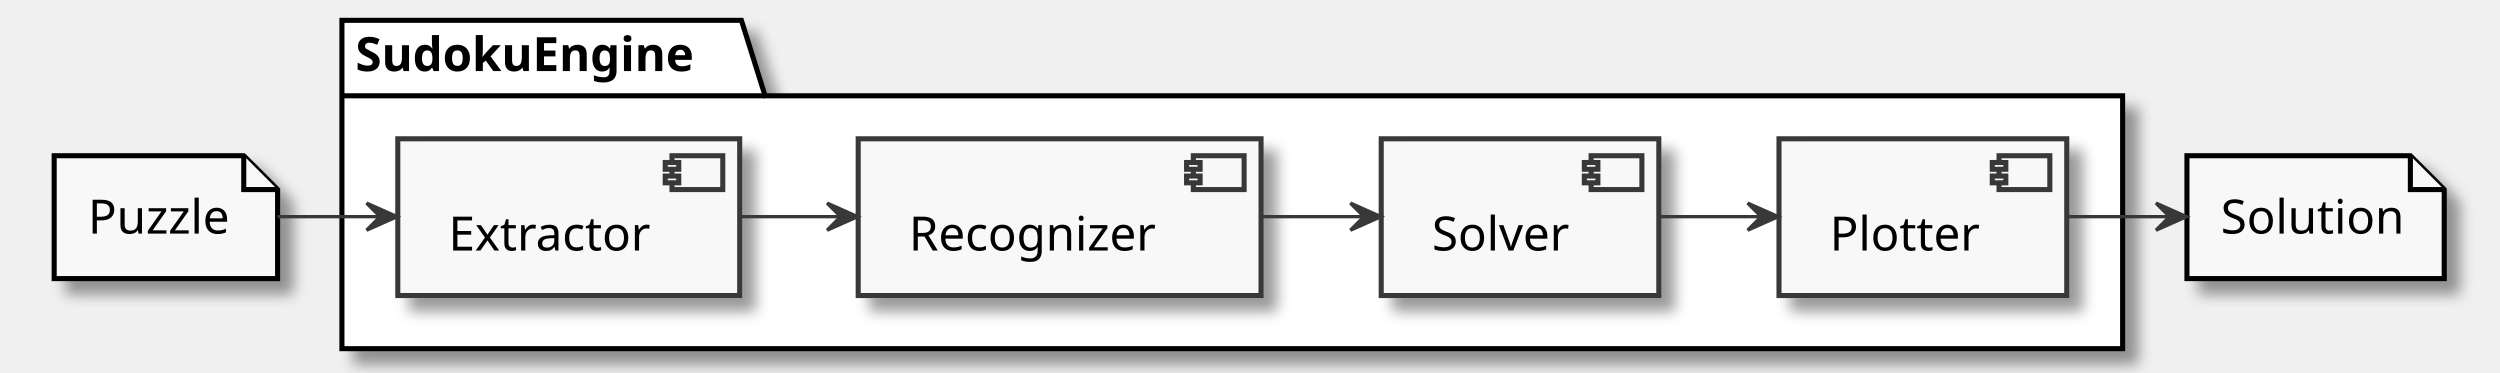
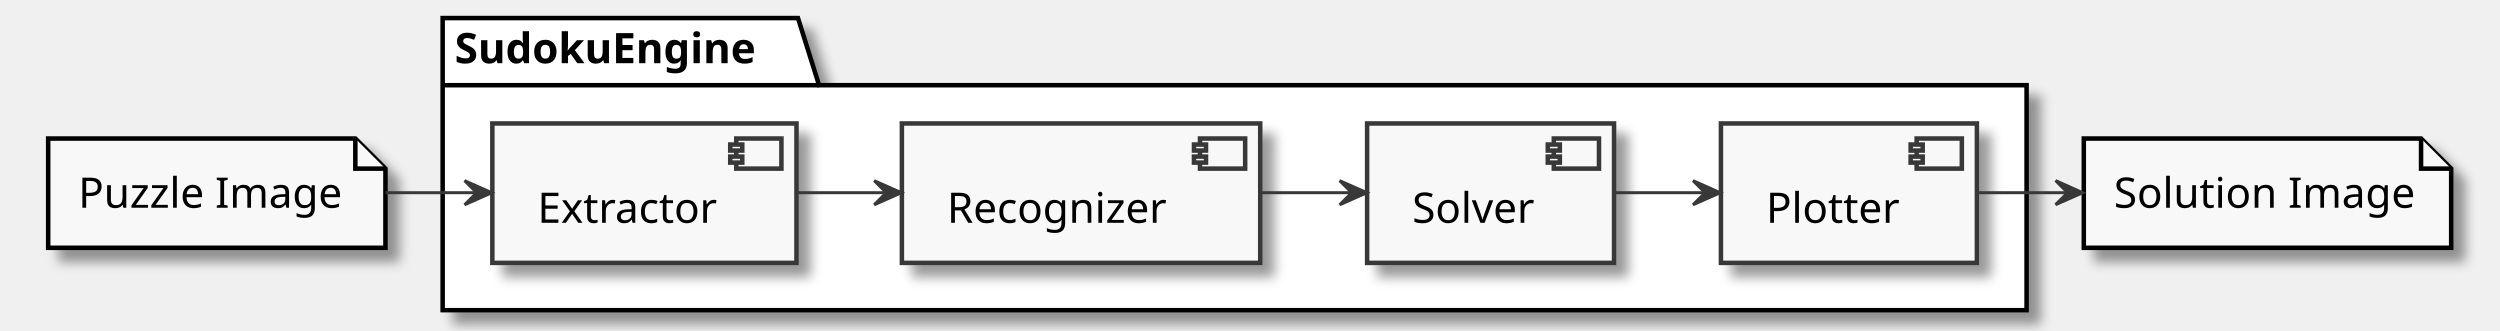
- <svg xmlns="http://www.w3.org/2000/svg" contentScriptType="application/ecmascript" contentStyleType="text/css" height="121.101px" preserveAspectRatio="none" style="width:813px;height:121px;background:#FFFFFF;" version="1.1" viewBox="0 0 813 121" width="813.578px" zoomAndPan="magnify">
+ <svg xmlns="http://www.w3.org/2000/svg" contentScriptType="application/ecmascript" contentStyleType="text/css" height="121.101px" preserveAspectRatio="none" style="width:914px;height:121px;background:#FFFFFF;" version="1.1" viewBox="0 0 914 121" width="914.862px" zoomAndPan="magnify">
  <defs>
-     <filter height="300%" id="f1u5xjghaof6gv" width="300%" x="-1" y="-1">
+     <filter height="300%" id="f16yigld8288g1" width="300%" x="-1" y="-1">
      <feGaussianBlur result="blurOut" stdDeviation="2.202" />
      <feColorMatrix in="blurOut" result="blurOut2" type="matrix" values="0 0 0 0 0 0 0 0 0 0 0 0 0 0 0 0 0 0 .4 0" />
      <feOffset dx="4.404" dy="4.404" in="blurOut2" result="blurOut3" />
      <feBlend in="SourceGraphic" in2="blurOut3" mode="normal" />
    </filter>
  </defs>
  <g>
-     <polygon fill="#FFFFFF" filter="url(#f1u5xjghaof6gv)" points="111.193,6.606,241.101,6.606,248.807,31.152,690.275,31.152,690.275,113.394,111.193,113.394,111.193,6.606" style="stroke:#000000;stroke-width:1.651;" />
-     <line style="stroke:#000000;stroke-width:1.651;" x1="111.193" x2="248.807" y1="31.152" y2="31.152" />
-     <text fill="#000000" font-family="sans-serif" font-size="15.413" font-weight="bold" lengthAdjust="spacing" textLength="123.303" x="115.596" y="23.114">SudokuEngine</text>
-     <rect fill="#F8F8F8" filter="url(#f1u5xjghaof6gv)" height="50.969" style="stroke:#383838;stroke-width:1.651;" width="111.193" x="129.358" y="45.138" />
-     <rect fill="#F8F8F8" height="11.009" style="stroke:#383838;stroke-width:1.651;" width="16.514" x="218.532" y="50.642" />
-     <rect fill="#F8F8F8" height="2.202" style="stroke:#383838;stroke-width:1.651;" width="4.404" x="216.33" y="52.844" />
-     <rect fill="#F8F8F8" height="2.202" style="stroke:#383838;stroke-width:1.651;" width="4.404" x="216.33" y="57.248" />
-     <text fill="#000000" font-family="sans-serif" font-size="15.413" lengthAdjust="spacing" textLength="67.156" x="145.872" y="81.463">Extractor</text>
-     <rect fill="#F8F8F8" filter="url(#f1u5xjghaof6gv)" height="50.969" style="stroke:#383838;stroke-width:1.651;" width="131.009" x="279.083" y="45.138" />
-     <rect fill="#F8F8F8" height="11.009" style="stroke:#383838;stroke-width:1.651;" width="16.514" x="388.073" y="50.642" />
-     <rect fill="#F8F8F8" height="2.202" style="stroke:#383838;stroke-width:1.651;" width="4.404" x="385.872" y="52.844" />
-     <rect fill="#F8F8F8" height="2.202" style="stroke:#383838;stroke-width:1.651;" width="4.404" x="385.872" y="57.248" />
-     <text fill="#000000" font-family="sans-serif" font-size="15.413" lengthAdjust="spacing" textLength="86.972" x="295.596" y="81.463">Recognizer</text>
-     <rect fill="#F8F8F8" filter="url(#f1u5xjghaof6gv)" height="50.969" style="stroke:#383838;stroke-width:1.651;" width="90.275" x="449.174" y="45.138" />
-     <rect fill="#F8F8F8" height="11.009" style="stroke:#383838;stroke-width:1.651;" width="16.514" x="517.431" y="50.642" />
-     <rect fill="#F8F8F8" height="2.202" style="stroke:#383838;stroke-width:1.651;" width="4.404" x="515.229" y="52.844" />
-     <rect fill="#F8F8F8" height="2.202" style="stroke:#383838;stroke-width:1.651;" width="4.404" x="515.229" y="57.248" />
-     <text fill="#000000" font-family="sans-serif" font-size="15.413" lengthAdjust="spacing" textLength="46.239" x="465.688" y="81.463">Solver</text>
-     <rect fill="#F8F8F8" filter="url(#f1u5xjghaof6gv)" height="50.969" style="stroke:#383838;stroke-width:1.651;" width="93.578" x="578.532" y="45.138" />
-     <rect fill="#F8F8F8" height="11.009" style="stroke:#383838;stroke-width:1.651;" width="16.514" x="650.092" y="50.642" />
-     <rect fill="#F8F8F8" height="2.202" style="stroke:#383838;stroke-width:1.651;" width="4.404" x="647.89" y="52.844" />
-     <rect fill="#F8F8F8" height="2.202" style="stroke:#383838;stroke-width:1.651;" width="4.404" x="647.89" y="57.248" />
-     <text fill="#000000" font-family="sans-serif" font-size="15.413" lengthAdjust="spacing" textLength="49.541" x="595.046" y="81.463">Plotter</text>
-     <polygon fill="#F8F8F8" filter="url(#f1u5xjghaof6gv)" points="17.615,50.642,17.615,90.602,90.275,90.602,90.275,61.651,79.266,50.642,17.615,50.642" style="stroke:#000000;stroke-width:1.651;" />
-     <path d="M79.266,50.642 L79.266,61.651 L90.275,61.651 " fill="#F8F8F8" style="stroke:#000000;stroke-width:1.651;" />
-     <text fill="#000000" font-family="sans-serif" font-size="15.413" lengthAdjust="spacing" textLength="50.642" x="28.624" y="75.958">Puzzle</text>
-     <polygon fill="#F8F8F8" filter="url(#f1u5xjghaof6gv)" points="711.193,50.642,711.193,90.602,794.862,90.602,794.862,61.651,783.853,50.642,711.193,50.642" style="stroke:#000000;stroke-width:1.651;" />
-     <path d="M783.853,50.642 L783.853,61.651 L794.862,61.651 " fill="#F8F8F8" style="stroke:#000000;stroke-width:1.651;" />
-     <text fill="#000000" font-family="sans-serif" font-size="15.413" lengthAdjust="spacing" textLength="61.651" x="722.202" y="75.958">Solution</text>
-     <path d="M90.275,70.459 C101.306,70.459 112.327,70.459 123.347,70.459 " fill="none" id="Puzzle-to-Extractor" style="stroke:#383838;stroke-width:1.101;" />
-     <polygon fill="#383838" points="129.116,70.459,119.207,66.055,123.611,70.459,119.207,74.862,129.116,70.459" style="stroke:#383838;stroke-width:1.101;" />
-     <path d="M240.76,70.459 C251.582,70.459 262.404,70.459 273.226,70.459 " fill="none" id="Extractor-to-Recognizer" style="stroke:#383838;stroke-width:1.101;" />
-     <polygon fill="#383838" points="278.884,70.459,268.976,66.055,273.38,70.459,268.976,74.862,278.884,70.459" style="stroke:#383838;stroke-width:1.101;" />
-     <path d="M410.389,70.459 C421.365,70.459 432.341,70.459 443.328,70.459 " fill="none" id="Recognizer-to-Solver" style="stroke:#383838;stroke-width:1.101;" />
-     <polygon fill="#383838" points="449.064,70.459,439.156,66.055,443.56,70.459,439.156,74.862,449.064,70.459" style="stroke:#383838;stroke-width:1.101;" />
-     <path d="M539.857,70.459 C550.756,70.459 561.655,70.459 572.554,70.459 " fill="none" id="Solver-to-Plotter" style="stroke:#383838;stroke-width:1.101;" />
-     <polygon fill="#383838" points="578.246,70.459,568.338,66.055,572.741,70.459,568.338,74.862,578.246,70.459" style="stroke:#383838;stroke-width:1.101;" />
-     <path d="M672.209,70.459 C683.24,70.459 694.261,70.459 705.281,70.459 " fill="none" id="Plotter-to-Solution" style="stroke:#383838;stroke-width:1.101;" />
-     <polygon fill="#383838" points="711.038,70.459,701.13,66.055,705.534,70.459,701.13,74.862,711.038,70.459" style="stroke:#383838;stroke-width:1.101;" />
+     <polygon fill="#FFFFFF" filter="url(#f16yigld8288g1)" points="161.835,6.606,291.743,6.606,299.45,31.152,740.917,31.152,740.917,113.394,161.835,113.394,161.835,6.606" style="stroke:#000000;stroke-width:1.651;" />
+     <line style="stroke:#000000;stroke-width:1.651;" x1="161.835" x2="299.45" y1="31.152" y2="31.152" />
+     <text fill="#000000" font-family="sans-serif" font-size="15.413" font-weight="bold" lengthAdjust="spacing" textLength="123.303" x="166.238" y="23.114">SudokuEngine</text>
+     <rect fill="#F8F8F8" filter="url(#f16yigld8288g1)" height="50.969" style="stroke:#383838;stroke-width:1.651;" width="111.193" x="180" y="45.138" />
+     <rect fill="#F8F8F8" height="11.009" style="stroke:#383838;stroke-width:1.651;" width="16.514" x="269.174" y="50.642" />
+     <rect fill="#F8F8F8" height="2.202" style="stroke:#383838;stroke-width:1.651;" width="4.404" x="266.973" y="52.844" />
+     <rect fill="#F8F8F8" height="2.202" style="stroke:#383838;stroke-width:1.651;" width="4.404" x="266.973" y="57.248" />
+     <text fill="#000000" font-family="sans-serif" font-size="15.413" lengthAdjust="spacing" textLength="67.156" x="196.514" y="81.463">Extractor</text>
+     <rect fill="#F8F8F8" filter="url(#f16yigld8288g1)" height="50.969" style="stroke:#383838;stroke-width:1.651;" width="131.009" x="329.725" y="45.138" />
+     <rect fill="#F8F8F8" height="11.009" style="stroke:#383838;stroke-width:1.651;" width="16.514" x="438.716" y="50.642" />
+     <rect fill="#F8F8F8" height="2.202" style="stroke:#383838;stroke-width:1.651;" width="4.404" x="436.514" y="52.844" />
+     <rect fill="#F8F8F8" height="2.202" style="stroke:#383838;stroke-width:1.651;" width="4.404" x="436.514" y="57.248" />
+     <text fill="#000000" font-family="sans-serif" font-size="15.413" lengthAdjust="spacing" textLength="86.972" x="346.238" y="81.463">Recognizer</text>
+     <rect fill="#F8F8F8" filter="url(#f16yigld8288g1)" height="50.969" style="stroke:#383838;stroke-width:1.651;" width="90.275" x="499.817" y="45.138" />
+     <rect fill="#F8F8F8" height="11.009" style="stroke:#383838;stroke-width:1.651;" width="16.514" x="568.073" y="50.642" />
+     <rect fill="#F8F8F8" height="2.202" style="stroke:#383838;stroke-width:1.651;" width="4.404" x="565.872" y="52.844" />
+     <rect fill="#F8F8F8" height="2.202" style="stroke:#383838;stroke-width:1.651;" width="4.404" x="565.872" y="57.248" />
+     <text fill="#000000" font-family="sans-serif" font-size="15.413" lengthAdjust="spacing" textLength="46.239" x="516.33" y="81.463">Solver</text>
+     <rect fill="#F8F8F8" filter="url(#f16yigld8288g1)" height="50.969" style="stroke:#383838;stroke-width:1.651;" width="93.578" x="629.174" y="45.138" />
+     <rect fill="#F8F8F8" height="11.009" style="stroke:#383838;stroke-width:1.651;" width="16.514" x="700.734" y="50.642" />
+     <rect fill="#F8F8F8" height="2.202" style="stroke:#383838;stroke-width:1.651;" width="4.404" x="698.532" y="52.844" />
+     <rect fill="#F8F8F8" height="2.202" style="stroke:#383838;stroke-width:1.651;" width="4.404" x="698.532" y="57.248" />
+     <text fill="#000000" font-family="sans-serif" font-size="15.413" lengthAdjust="spacing" textLength="49.541" x="645.688" y="81.463">Plotter</text>
+     <polygon fill="#F8F8F8" filter="url(#f16yigld8288g1)" points="17.615,50.642,17.615,90.602,140.917,90.602,140.917,61.651,129.908,50.642,17.615,50.642" style="stroke:#000000;stroke-width:1.651;" />
+     <path d="M129.908,50.642 L129.908,61.651 L140.917,61.651 " fill="#F8F8F8" style="stroke:#000000;stroke-width:1.651;" />
+     <text fill="#000000" font-family="sans-serif" font-size="15.413" lengthAdjust="spacing" textLength="101.284" x="28.624" y="75.958">Puzzle Image</text>
+     <polygon fill="#F8F8F8" filter="url(#f16yigld8288g1)" points="761.835,50.642,761.835,90.602,896.147,90.602,896.147,61.651,885.138,50.642,761.835,50.642" style="stroke:#000000;stroke-width:1.651;" />
+     <path d="M885.138,50.642 L885.138,61.651 L896.147,61.651 " fill="#F8F8F8" style="stroke:#000000;stroke-width:1.651;" />
+     <text fill="#000000" font-family="sans-serif" font-size="15.413" lengthAdjust="spacing" textLength="112.294" x="772.844" y="75.958">Solution Image</text>
+     <path d="M140.939,70.459 C151.96,70.459 162.98,70.459 174,70.459 " fill="none" id="Puzzle-to-Extractor" style="stroke:#383838;stroke-width:1.101;" />
+     <polygon fill="#383838" points="179.769,70.459,169.861,66.055,174.264,70.459,169.861,74.862,179.769,70.459" style="stroke:#383838;stroke-width:1.101;" />
+     <path d="M291.402,70.459 C302.224,70.459 313.046,70.459 323.868,70.459 " fill="none" id="Extractor-to-Recognizer" style="stroke:#383838;stroke-width:1.101;" />
+     <polygon fill="#383838" points="329.527,70.459,319.618,66.055,324.022,70.459,319.618,74.862,329.527,70.459" style="stroke:#383838;stroke-width:1.101;" />
+     <path d="M461.031,70.459 C472.007,70.459 482.983,70.459 493.971,70.459 " fill="none" id="Recognizer-to-Solver" style="stroke:#383838;stroke-width:1.101;" />
+     <polygon fill="#383838" points="499.706,70.459,489.798,66.055,494.202,70.459,489.798,74.862,499.706,70.459" style="stroke:#383838;stroke-width:1.101;" />
+     <path d="M590.499,70.459 C601.398,70.459 612.297,70.459 623.196,70.459 " fill="none" id="Solver-to-Plotter" style="stroke:#383838;stroke-width:1.101;" />
+     <polygon fill="#383838" points="628.888,70.459,618.98,66.055,623.384,70.459,618.98,74.862,628.888,70.459" style="stroke:#383838;stroke-width:1.101;" />
+     <path d="M722.884,70.459 C733.827,70.459 744.771,70.459 755.714,70.459 " fill="none" id="Plotter-to-Solution" style="stroke:#383838;stroke-width:1.101;" />
+     <polygon fill="#383838" points="761.428,70.459,751.532,66.027,755.923,70.443,751.507,74.834,761.428,70.459" style="stroke:#383838;stroke-width:1.101;" />
  </g>
</svg>
